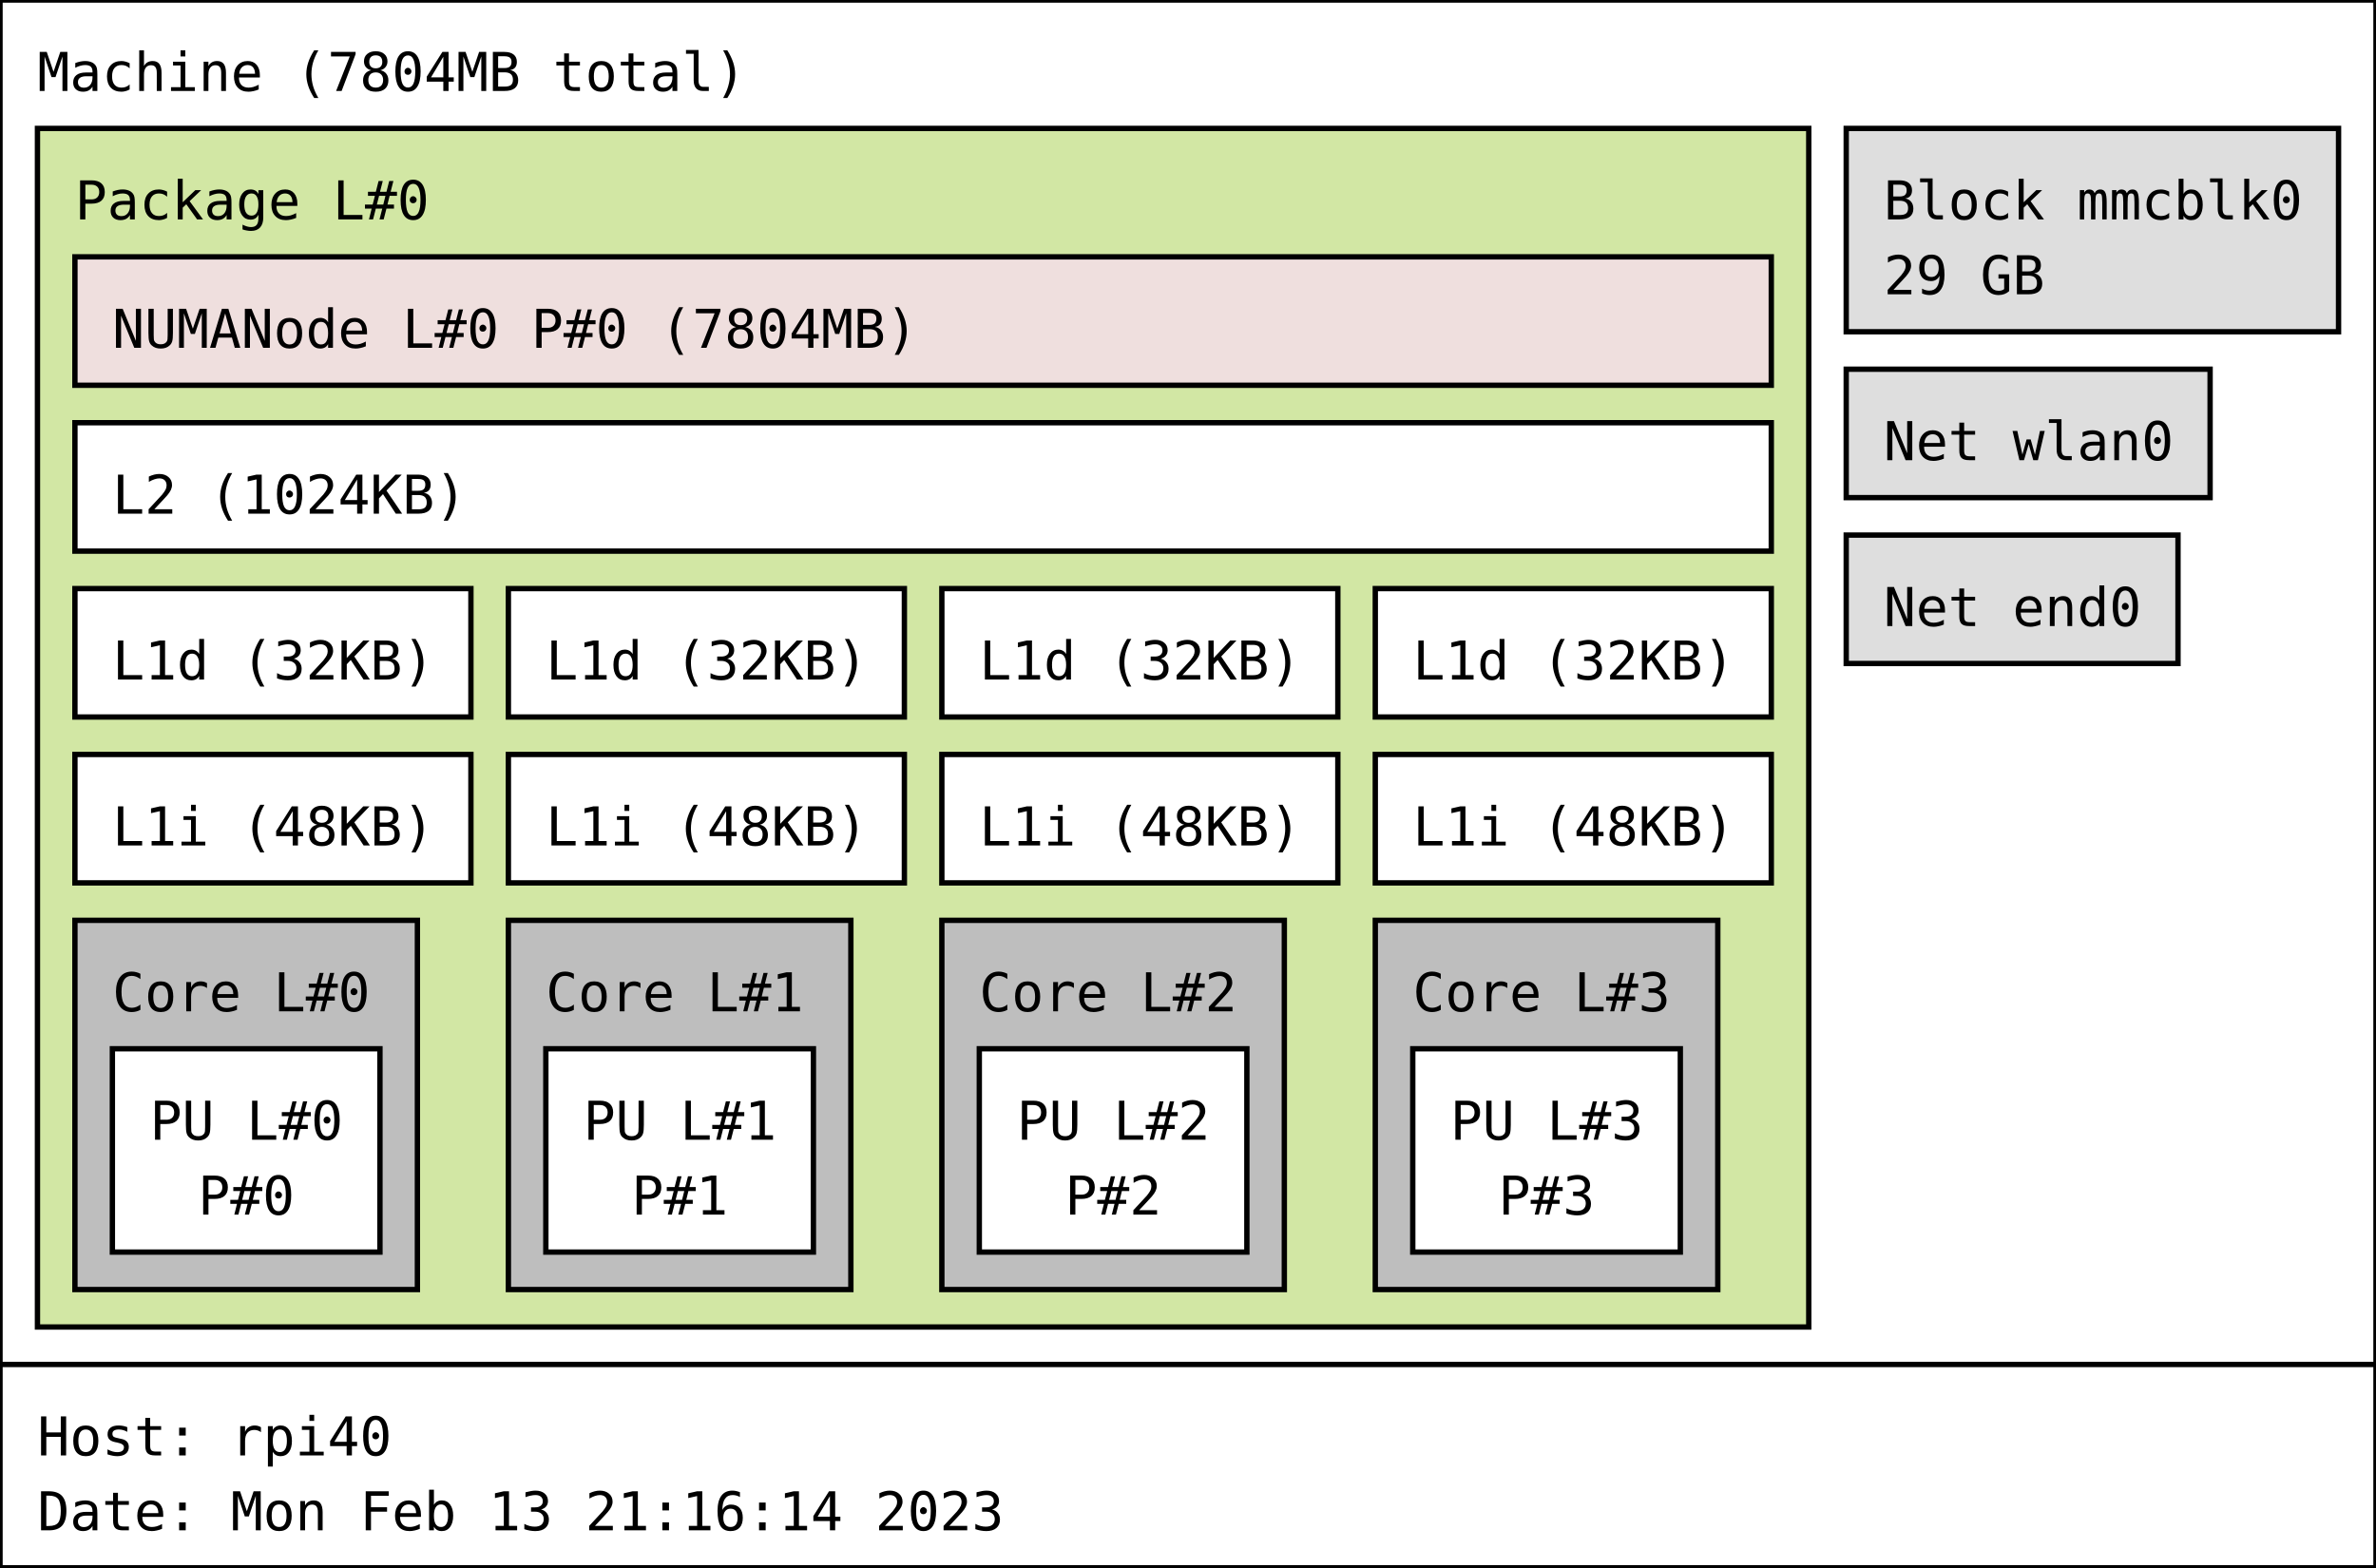
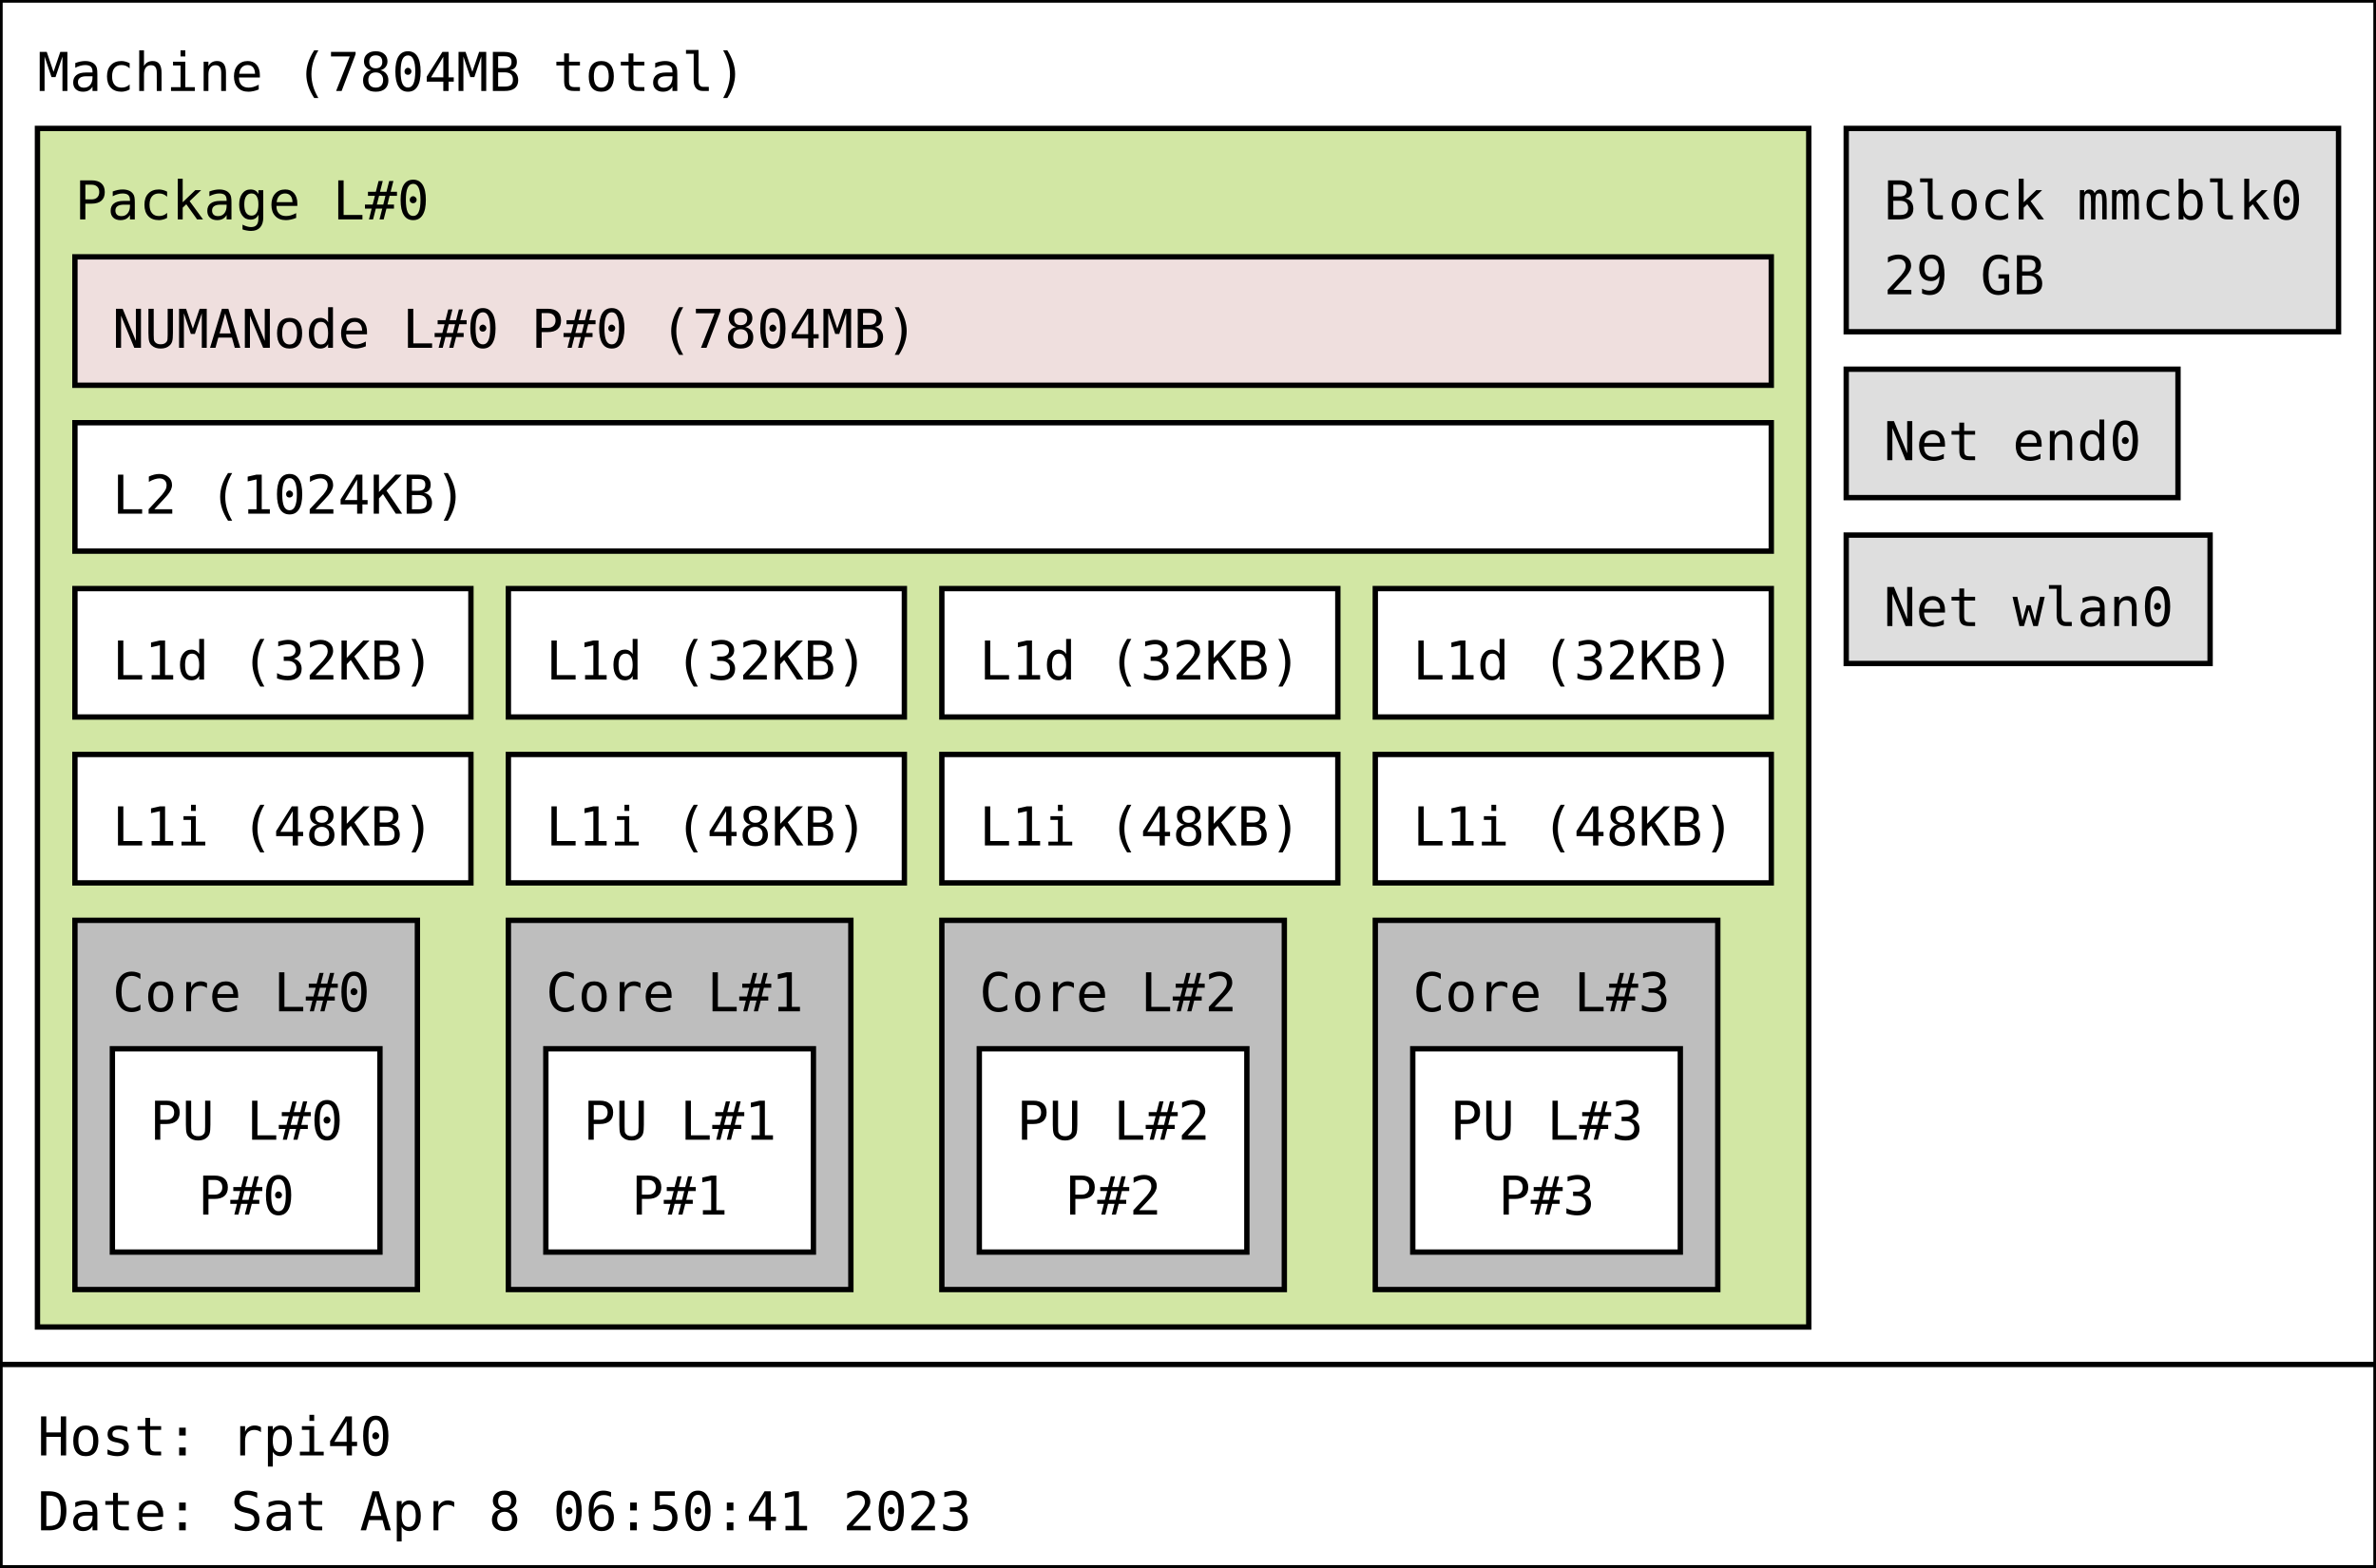
<svg xmlns="http://www.w3.org/2000/svg" width="444px" height="293px" viewBox="0 0 444px 293px" version="1.1">
  <rect id="Machine_0_rect" class="Machine" x="0" y="0" width="444" height="255" fill="rgb(255,255,255)" stroke="rgb(0,0,0)" stroke-width="1" />
  <text id="Machine_0_text" class="Machine" font-family="Monospace" x="7" y="17" fill="rgb(0,0,0)" font-size="10px">Machine (7804MB total)</text>
  <rect id="Package_0_rect" class="Package" x="7" y="24" width="331" height="224" fill="rgb(210,231,164)" stroke="rgb(0,0,0)" stroke-width="1" />
  <text id="Package_0_text" class="Package" font-family="Monospace" x="14" y="41" fill="rgb(0,0,0)" font-size="10px">Package L#0</text>
  <rect id="L2_0_rect" class="L2" x="14" y="79" width="317" height="24" fill="rgb(255,255,255)" stroke="rgb(0,0,0)" stroke-width="1" />
  <text id="L2_0_text" class="L2" font-family="Monospace" x="21" y="96" fill="rgb(0,0,0)" font-size="10px">L2 (1024KB)</text>
  <rect id="L1d_0_rect" class="L1d" x="14" y="110" width="74" height="24" fill="rgb(255,255,255)" stroke="rgb(0,0,0)" stroke-width="1" />
  <text id="L1d_0_text" class="L1d" font-family="Monospace" x="21" y="127" fill="rgb(0,0,0)" font-size="10px">L1d (32KB)</text>
  <rect id="L1i_0_rect" class="L1i" x="14" y="141" width="74" height="24" fill="rgb(255,255,255)" stroke="rgb(0,0,0)" stroke-width="1" />
  <text id="L1i_0_text" class="L1i" font-family="Monospace" x="21" y="158" fill="rgb(0,0,0)" font-size="10px">L1i (48KB)</text>
  <rect id="Core_0_rect" class="Core" x="14" y="172" width="64" height="69" fill="rgb(190,190,190)" stroke="rgb(0,0,0)" stroke-width="1" />
  <text id="Core_0_text" class="Core" font-family="Monospace" x="21" y="189" fill="rgb(0,0,0)" font-size="10px">Core L#0</text>
  <rect id="PU_0_rect" class="PU" x="21" y="196" width="50" height="38" fill="rgb(255,255,255)" stroke="rgb(0,0,0)" stroke-width="1" />
  <text id="PU_0_text" class="PU" font-family="Monospace" x="28" y="213" fill="rgb(0,0,0)" font-size="10px">PU L#0</text>
  <text id="PU_0_text_1" class="PU" font-family="Monospace" x="37" y="227" fill="rgb(0,0,0)" font-size="10px">P#0</text>
  <rect id="L1d_1_rect" class="L1d" x="95" y="110" width="74" height="24" fill="rgb(255,255,255)" stroke="rgb(0,0,0)" stroke-width="1" />
  <text id="L1d_1_text" class="L1d" font-family="Monospace" x="102" y="127" fill="rgb(0,0,0)" font-size="10px">L1d (32KB)</text>
  <rect id="L1i_1_rect" class="L1i" x="95" y="141" width="74" height="24" fill="rgb(255,255,255)" stroke="rgb(0,0,0)" stroke-width="1" />
  <text id="L1i_1_text" class="L1i" font-family="Monospace" x="102" y="158" fill="rgb(0,0,0)" font-size="10px">L1i (48KB)</text>
  <rect id="Core_1_rect" class="Core" x="95" y="172" width="64" height="69" fill="rgb(190,190,190)" stroke="rgb(0,0,0)" stroke-width="1" />
  <text id="Core_1_text" class="Core" font-family="Monospace" x="102" y="189" fill="rgb(0,0,0)" font-size="10px">Core L#1</text>
  <rect id="PU_1_rect" class="PU" x="102" y="196" width="50" height="38" fill="rgb(255,255,255)" stroke="rgb(0,0,0)" stroke-width="1" />
  <text id="PU_1_text" class="PU" font-family="Monospace" x="109" y="213" fill="rgb(0,0,0)" font-size="10px">PU L#1</text>
  <text id="PU_1_text_1" class="PU" font-family="Monospace" x="118" y="227" fill="rgb(0,0,0)" font-size="10px">P#1</text>
  <rect id="L1d_2_rect" class="L1d" x="176" y="110" width="74" height="24" fill="rgb(255,255,255)" stroke="rgb(0,0,0)" stroke-width="1" />
  <text id="L1d_2_text" class="L1d" font-family="Monospace" x="183" y="127" fill="rgb(0,0,0)" font-size="10px">L1d (32KB)</text>
  <rect id="L1i_2_rect" class="L1i" x="176" y="141" width="74" height="24" fill="rgb(255,255,255)" stroke="rgb(0,0,0)" stroke-width="1" />
  <text id="L1i_2_text" class="L1i" font-family="Monospace" x="183" y="158" fill="rgb(0,0,0)" font-size="10px">L1i (48KB)</text>
  <rect id="Core_2_rect" class="Core" x="176" y="172" width="64" height="69" fill="rgb(190,190,190)" stroke="rgb(0,0,0)" stroke-width="1" />
  <text id="Core_2_text" class="Core" font-family="Monospace" x="183" y="189" fill="rgb(0,0,0)" font-size="10px">Core L#2</text>
  <rect id="PU_2_rect" class="PU" x="183" y="196" width="50" height="38" fill="rgb(255,255,255)" stroke="rgb(0,0,0)" stroke-width="1" />
  <text id="PU_2_text" class="PU" font-family="Monospace" x="190" y="213" fill="rgb(0,0,0)" font-size="10px">PU L#2</text>
  <text id="PU_2_text_1" class="PU" font-family="Monospace" x="199" y="227" fill="rgb(0,0,0)" font-size="10px">P#2</text>
  <rect id="L1d_3_rect" class="L1d" x="257" y="110" width="74" height="24" fill="rgb(255,255,255)" stroke="rgb(0,0,0)" stroke-width="1" />
  <text id="L1d_3_text" class="L1d" font-family="Monospace" x="264" y="127" fill="rgb(0,0,0)" font-size="10px">L1d (32KB)</text>
  <rect id="L1i_3_rect" class="L1i" x="257" y="141" width="74" height="24" fill="rgb(255,255,255)" stroke="rgb(0,0,0)" stroke-width="1" />
  <text id="L1i_3_text" class="L1i" font-family="Monospace" x="264" y="158" fill="rgb(0,0,0)" font-size="10px">L1i (48KB)</text>
  <rect id="Core_3_rect" class="Core" x="257" y="172" width="64" height="69" fill="rgb(190,190,190)" stroke="rgb(0,0,0)" stroke-width="1" />
  <text id="Core_3_text" class="Core" font-family="Monospace" x="264" y="189" fill="rgb(0,0,0)" font-size="10px">Core L#3</text>
  <rect id="PU_3_rect" class="PU" x="264" y="196" width="50" height="38" fill="rgb(255,255,255)" stroke="rgb(0,0,0)" stroke-width="1" />
  <text id="PU_3_text" class="PU" font-family="Monospace" x="271" y="213" fill="rgb(0,0,0)" font-size="10px">PU L#3</text>
  <text id="PU_3_text_1" class="PU" font-family="Monospace" x="280" y="227" fill="rgb(0,0,0)" font-size="10px">P#3</text>
  <rect id="NUMANode_0_rect" class="NUMANode" x="14" y="48" width="317" height="24" fill="rgb(239,223,222)" stroke="rgb(0,0,0)" stroke-width="1" />
  <text id="NUMANode_0_text" class="NUMANode" font-family="Monospace" x="21" y="65" fill="rgb(0,0,0)" font-size="10px">NUMANode L#0 P#0 (7804MB)</text>
  <rect id="Block_0_rect" class="Block" x="345" y="24" width="92" height="38" fill="rgb(222,222,222)" stroke="rgb(0,0,0)" stroke-width="1" />
  <text id="Block_0_text" class="Block" font-family="Monospace" x="352" y="41" fill="rgb(0,0,0)" font-size="10px">Block mmcblk0</text>
  <text id="Block_0_text_1" class="Block" font-family="Monospace" x="352" y="55" fill="rgb(0,0,0)" font-size="10px">29 GB</text>
-   <rect id="Net_1_rect" class="Net" x="345" y="69" width="68" height="24" fill="rgb(222,222,222)" stroke="rgb(0,0,0)" stroke-width="1" />
-   <text id="Net_1_text" class="Net" font-family="Monospace" x="352" y="86" fill="rgb(0,0,0)" font-size="10px">Net wlan0</text>
-   <rect id="Net_2_rect" class="Net" x="345" y="100" width="62" height="24" fill="rgb(222,222,222)" stroke="rgb(0,0,0)" stroke-width="1" />
-   <text id="Net_2_text" class="Net" font-family="Monospace" x="352" y="117" fill="rgb(0,0,0)" font-size="10px">Net end0</text>
+   <rect id="Net_1_rect" class="Net" x="345" y="69" width="62" height="24" fill="rgb(222,222,222)" stroke="rgb(0,0,0)" stroke-width="1" />
+   <text id="Net_1_text" class="Net" font-family="Monospace" x="352" y="86" fill="rgb(0,0,0)" font-size="10px">Net end0</text>
+   <rect id="Net_2_rect" class="Net" x="345" y="100" width="68" height="24" fill="rgb(222,222,222)" stroke="rgb(0,0,0)" stroke-width="1" />
+   <text id="Net_2_text" class="Net" font-family="Monospace" x="352" y="117" fill="rgb(0,0,0)" font-size="10px">Net wlan0</text>
  <rect id="anon_rect" x="0" y="255" width="444" height="38" fill="rgb(255,255,255)" stroke="rgb(0,0,0)" stroke-width="1" />
  <text id="anon_text" font-family="Monospace" x="7" y="272" fill="rgb(0,0,0)" font-size="10px">Host: rpi40</text>
-   <text id="anon_text_1" font-family="Monospace" x="7" y="286" fill="rgb(0,0,0)" font-size="10px">Date: Mon Feb 13 21:16:14 2023</text>
+   <text id="anon_text_1" font-family="Monospace" x="7" y="286" fill="rgb(0,0,0)" font-size="10px">Date: Sat Apr  8 06:50:41 2023</text>
</svg>
